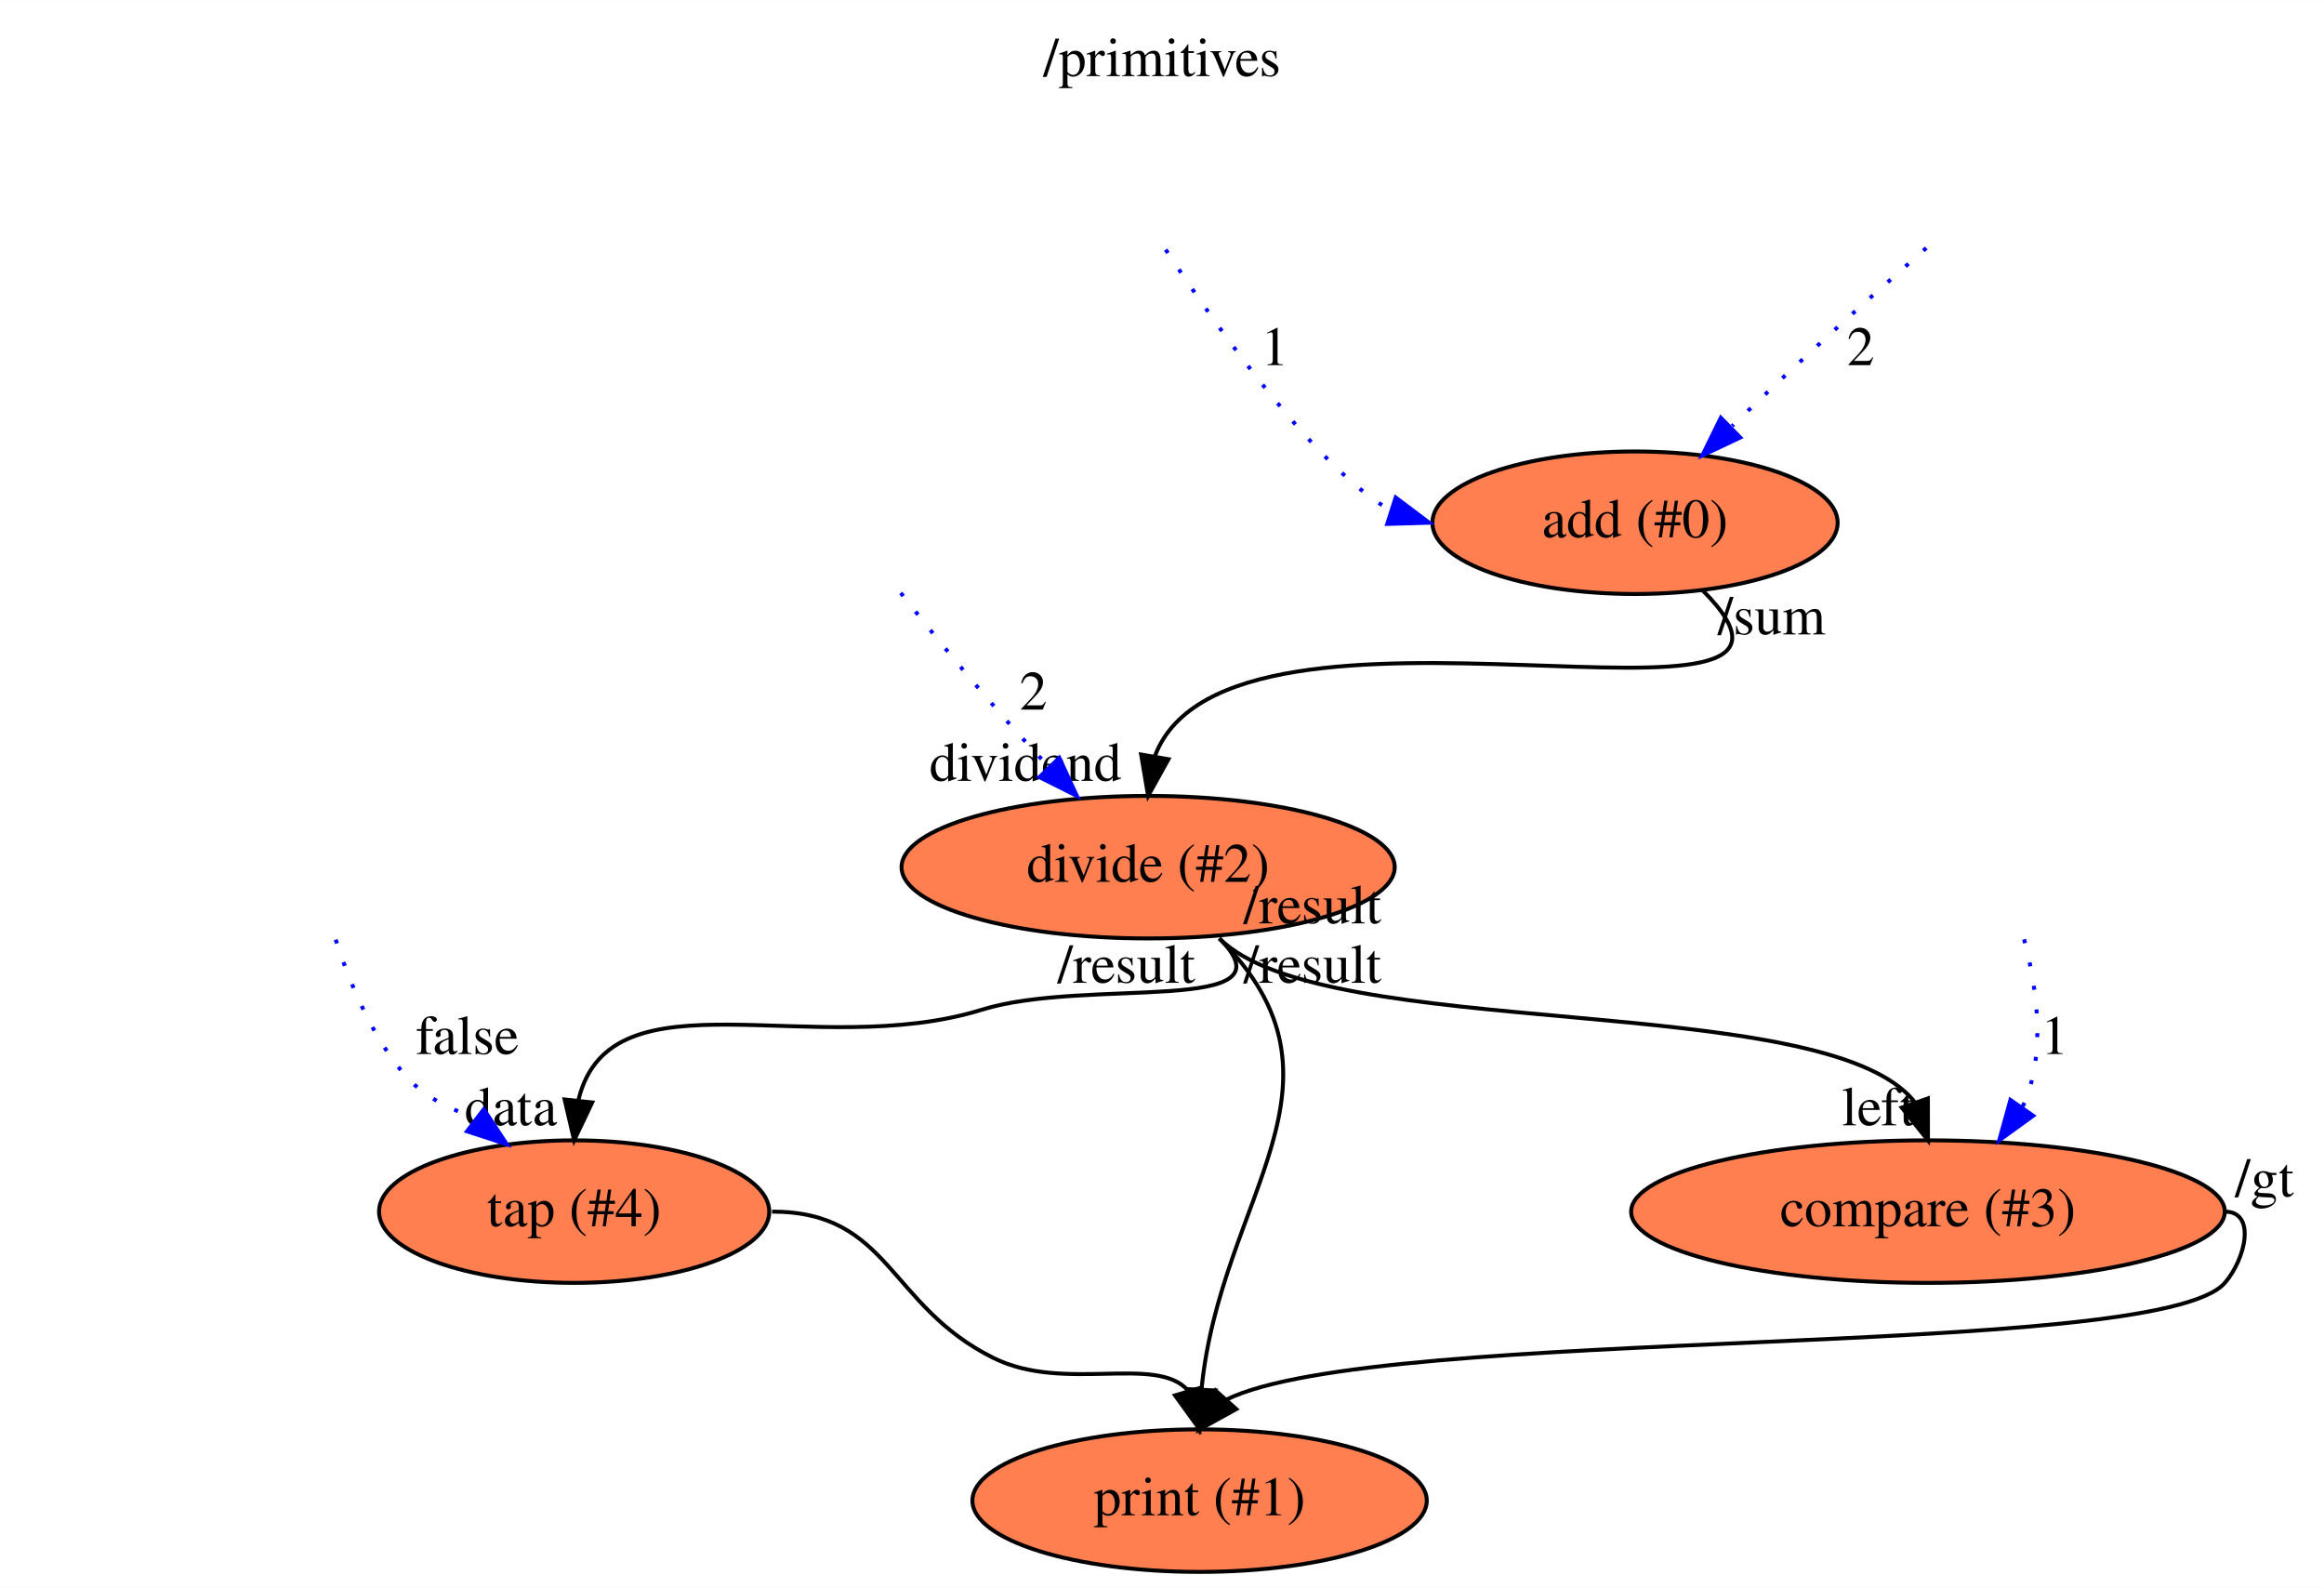
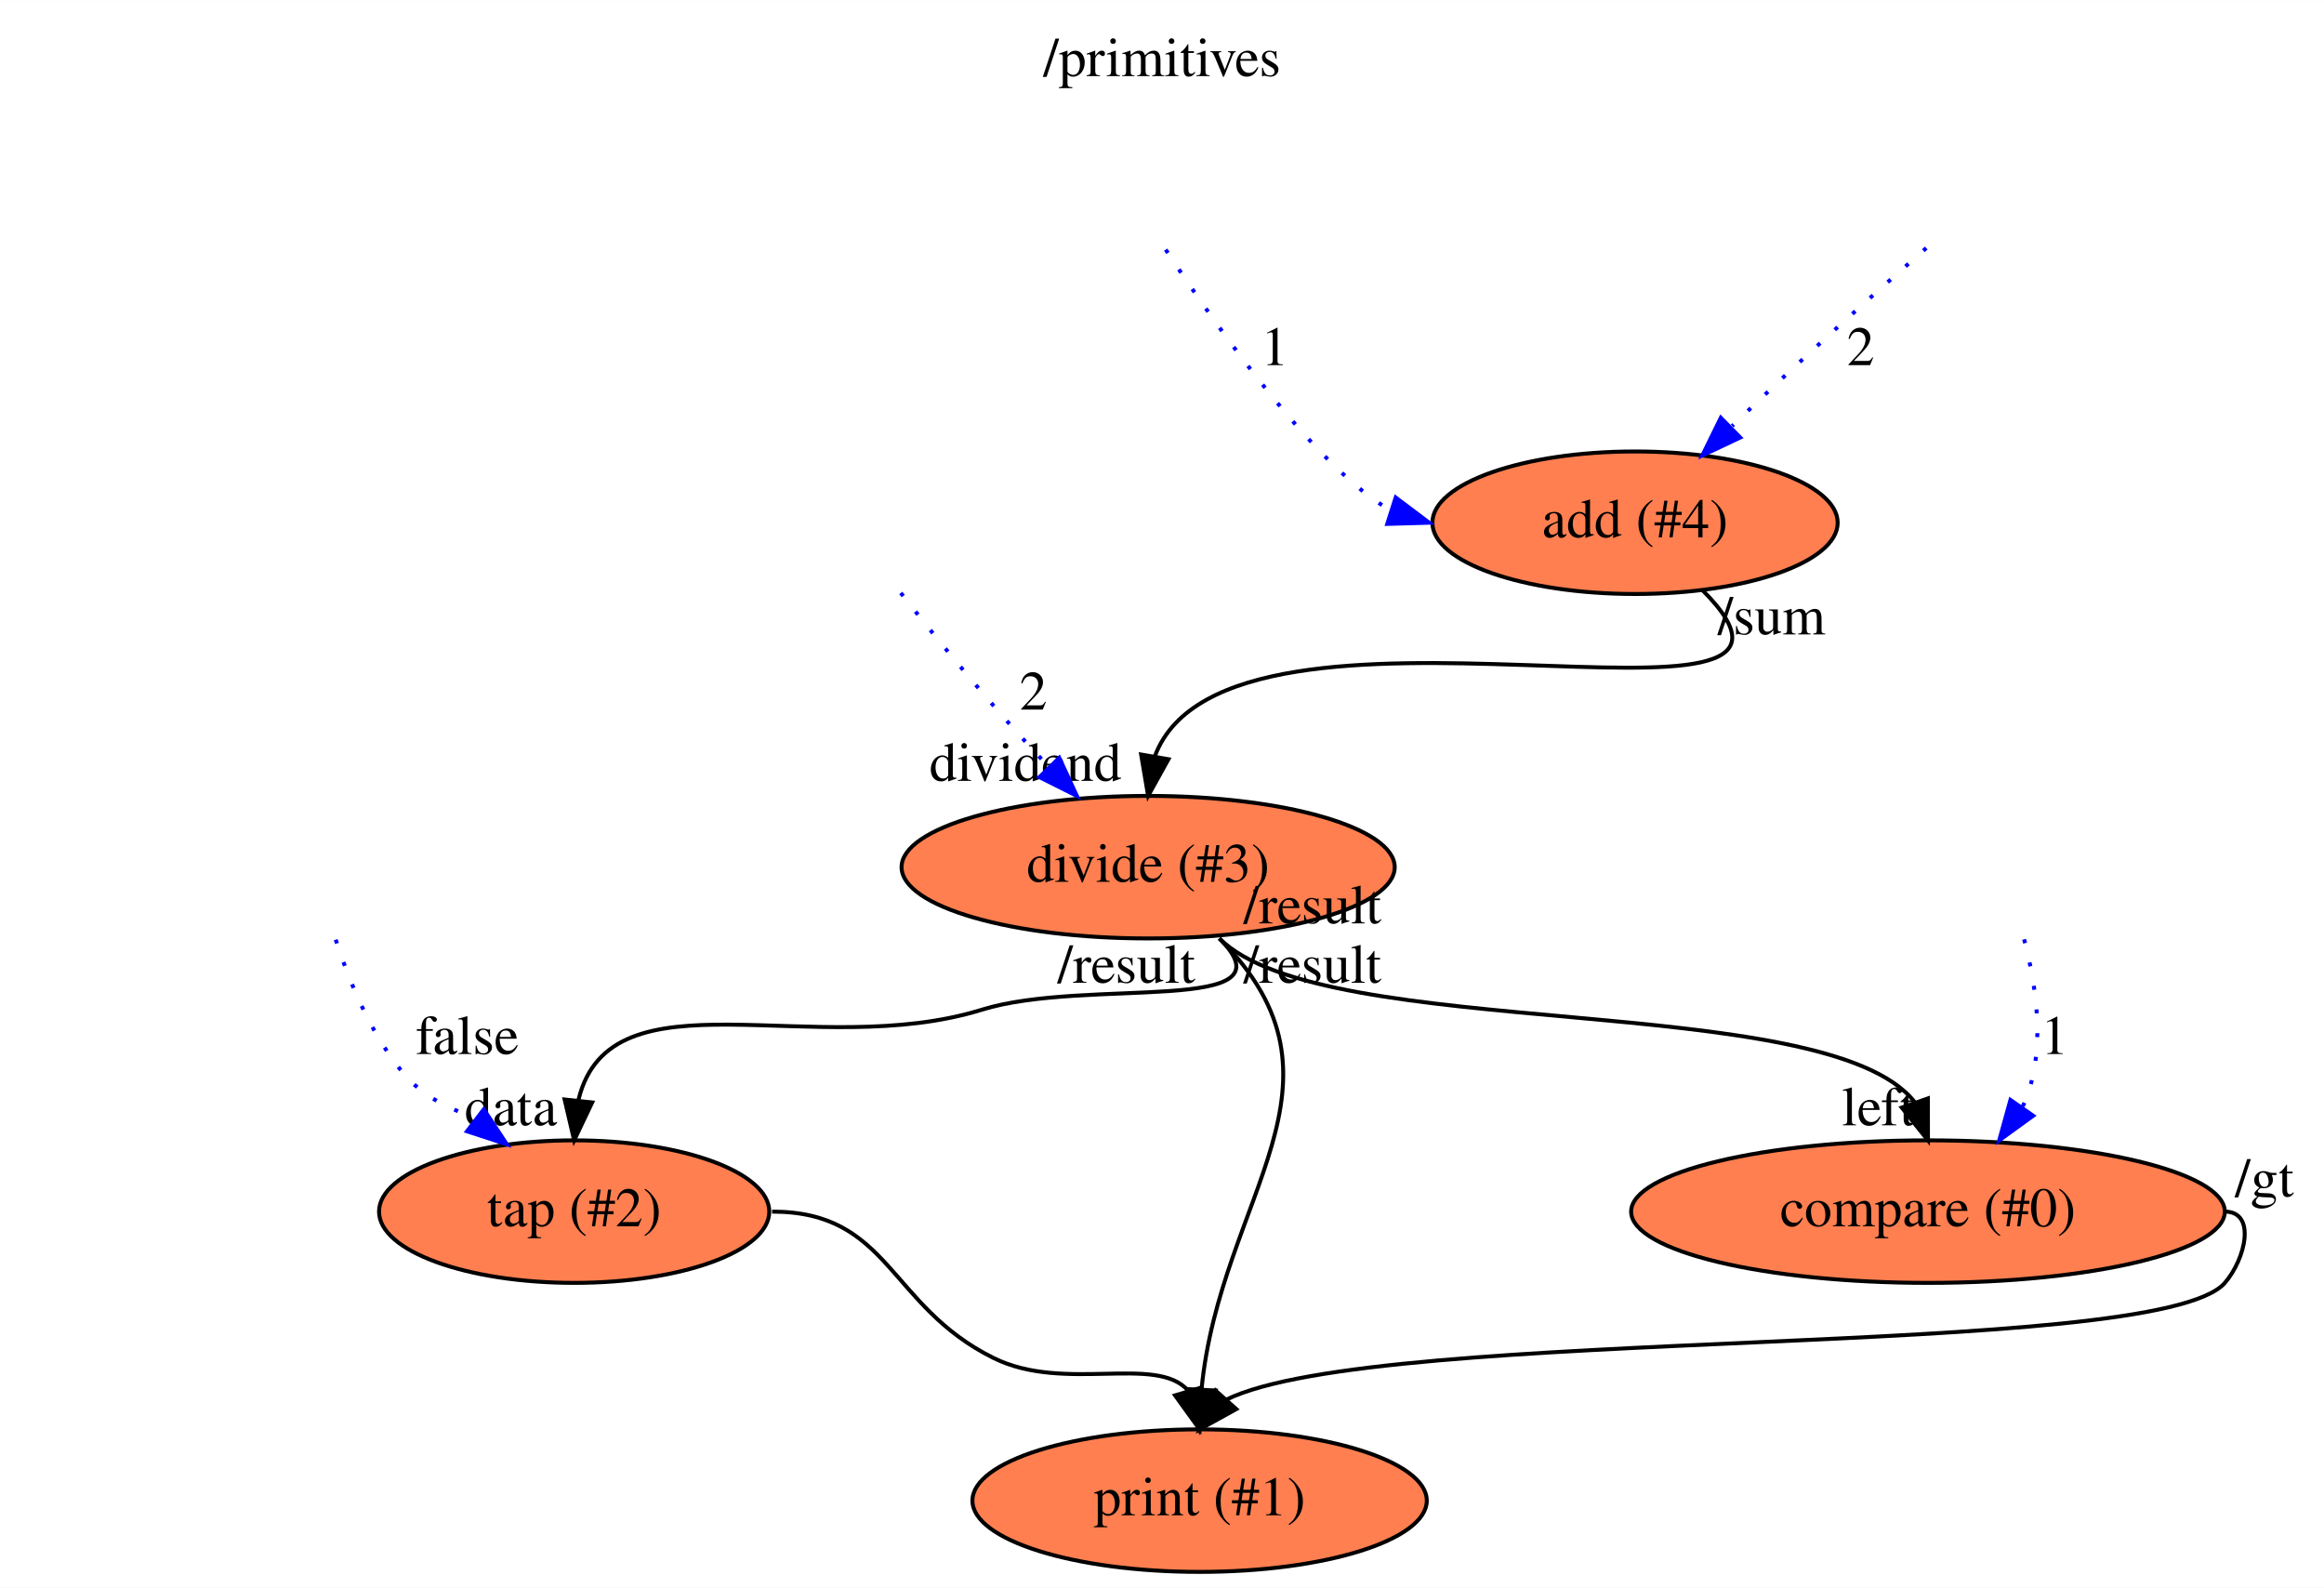
<svg xmlns="http://www.w3.org/2000/svg" xmlns:xlink="http://www.w3.org/1999/xlink" width="587pt" height="401pt" viewBox="0.00 0.00 587.09 401.00">
  <g id="graph0" class="graph" transform="scale(1 1) rotate(0) translate(4 397)">
    <polygon fill="#ffffff" stroke="transparent" points="-4,4 -4,-397 583.087,-397 583.087,4 -4,4" />
    <text text-anchor="middle" x="289.543" y="-377.8" font-family="Times,serif" font-size="14.00" fill="#000000">/primitives</text>
    <g id="node1" class="node">
      <g id="a_node1">
-         <a xlink:href="file:///home/travis/build/andrewdavidmackenzie/flow/flowstdlib/math/add/add.html" xlink:title="add (#0)">
+         <a xlink:href="file:///home/travis/build/andrewdavidmackenzie/flow/flowstdlib/math/add/add.html" xlink:title="add (#4)">
          <ellipse fill="#ff7f50" stroke="#000000" cx="409.043" cy="-265" rx="51.191" ry="18" />
-           <text text-anchor="middle" x="409.043" y="-261.3" font-family="Times,serif" font-size="14.00" fill="#000000">add (#0)</text>
+           <text text-anchor="middle" x="409.043" y="-261.3" font-family="Times,serif" font-size="14.00" fill="#000000">add (#4)</text>
        </a>
      </g>
    </g>
    <g id="node4" class="node">
      <g id="a_node4">
-         <a xlink:href="file:///home/travis/build/andrewdavidmackenzie/flow/flowstdlib/math/divide/divide.html" xlink:title="divide (#2)">
+         <a xlink:href="file:///home/travis/build/andrewdavidmackenzie/flow/flowstdlib/math/divide/divide.html" xlink:title="divide (#3)">
          <ellipse fill="#ff7f50" stroke="#000000" cx="286.043" cy="-178" rx="62.289" ry="18" />
-           <text text-anchor="middle" x="286.043" y="-174.3" font-family="Times,serif" font-size="14.00" fill="#000000">divide (#2)</text>
+           <text text-anchor="middle" x="286.043" y="-174.3" font-family="Times,serif" font-size="14.00" fill="#000000">divide (#3)</text>
        </a>
      </g>
    </g>
    <g id="edge3" class="edge">
      <path fill="none" stroke="#000000" d="M426.043,-248C470.32,-203.724 306.469,-255.778 287.766,-206.093" />
      <polygon fill="#000000" stroke="#000000" points="291.176,-205.268 286.043,-196 284.276,-206.446 291.176,-205.268" />
      <text text-anchor="middle" x="255.043" y="-199.8" font-family="Times,serif" font-size="14.00" fill="#000000">dividend</text>
      <text text-anchor="middle" x="443.543" y="-236.8" font-family="Times,serif" font-size="14.00" fill="#000000">/sum</text>
    </g>
    <g id="edge1" class="edge">
      <path fill="none" stroke="#0000ff" stroke-dasharray="1,5" d="M482.616,-334.379C468.909,-322.361 450.361,-305.727 433.597,-289.441" />
      <polygon fill="#0000ff" stroke="#0000ff" points="435.624,-286.524 426.043,-282 430.711,-291.511 435.624,-286.524" />
      <text text-anchor="middle" x="466.043" y="-304.8" font-family="Times,serif" font-size="14.00" fill="#000000">2</text>
    </g>
    <g id="edge2" class="edge">
      <path fill="none" stroke="#0000ff" stroke-dasharray="1,5" d="M290.478,-333.974C304.601,-312.572 329.004,-278.469 347.333,-268.094" />
      <polygon fill="#0000ff" stroke="#0000ff" points="348.578,-271.371 357.043,-265 346.453,-264.701 348.578,-271.371" />
      <text text-anchor="middle" x="318.043" y="-304.8" font-family="Times,serif" font-size="14.00" fill="#000000">1</text>
    </g>
    <g id="node6" class="node">
      <g id="a_node6">
        <a xlink:href="file:///home/travis/build/andrewdavidmackenzie/flow/flowr/src/lib/flowruntime/stdio/stdout.html" xlink:title="print (#1)">
          <ellipse fill="#ff7f50" stroke="#000000" cx="299.043" cy="-18" rx="57.391" ry="18" />
          <text text-anchor="middle" x="299.043" y="-14.3" font-family="Times,serif" font-size="14.00" fill="#000000">print (#1)</text>
        </a>
      </g>
    </g>
    <g id="edge5" class="edge">
      <path fill="none" stroke="#000000" d="M304.043,-160C340.607,-123.436 304.219,-94.922 299.528,-46.053" />
      <polygon fill="#000000" stroke="#000000" points="303.021,-45.82 299.043,-36 296.029,-46.157 303.021,-45.82" />
      <text text-anchor="middle" x="280.543" y="-148.8" font-family="Times,serif" font-size="14.00" fill="#000000">/result</text>
    </g>
    <g id="node7" class="node">
      <g id="a_node7">
-         <a xlink:href="file:///home/travis/build/andrewdavidmackenzie/flow/flowstdlib/control/tap/tap.html" xlink:title="tap (#4)">
+         <a xlink:href="file:///home/travis/build/andrewdavidmackenzie/flow/flowstdlib/control/tap/tap.html" xlink:title="tap (#2)">
          <ellipse fill="#ff7f50" stroke="#000000" cx="141.043" cy="-91" rx="49.291" ry="18" />
-           <text text-anchor="middle" x="141.043" y="-87.3" font-family="Times,serif" font-size="14.00" fill="#000000">tap (#4)</text>
+           <text text-anchor="middle" x="141.043" y="-87.3" font-family="Times,serif" font-size="14.00" fill="#000000">tap (#2)</text>
        </a>
      </g>
    </g>
    <g id="edge6" class="edge">
      <path fill="none" stroke="#000000" d="M304.043,-160C323.73,-140.314 270.634,-150.248 244.043,-142 201.897,-128.928 150.334,-152.554 142.158,-119.334" />
      <polygon fill="#000000" stroke="#000000" points="145.596,-118.567 141.043,-109 138.636,-119.318 145.596,-118.567" />
      <text text-anchor="middle" x="125.043" y="-112.8" font-family="Times,serif" font-size="14.00" fill="#000000">data</text>
      <text text-anchor="middle" x="327.543" y="-148.8" font-family="Times,serif" font-size="14.00" fill="#000000">/result</text>
    </g>
    <g id="node8" class="node">
      <g id="a_node8">
-         <a xlink:href="file:///home/travis/build/andrewdavidmackenzie/flow/flowstdlib/math/compare/compare.html" xlink:title="compare (#3)">
+         <a xlink:href="file:///home/travis/build/andrewdavidmackenzie/flow/flowstdlib/math/compare/compare.html" xlink:title="compare (#0)">
          <ellipse fill="#ff7f50" stroke="#000000" cx="483.043" cy="-91" rx="74.987" ry="18" />
-           <text text-anchor="middle" x="483.043" y="-87.3" font-family="Times,serif" font-size="14.00" fill="#000000">compare (#3)</text>
+           <text text-anchor="middle" x="483.043" y="-87.3" font-family="Times,serif" font-size="14.00" fill="#000000">compare (#0)</text>
        </a>
      </g>
    </g>
    <g id="edge7" class="edge">
      <path fill="none" stroke="#000000" d="M304.043,-160C330.662,-133.381 457.107,-147.232 479.613,-118.751" />
      <polygon fill="#000000" stroke="#000000" points="483.026,-119.595 483.043,-109 476.423,-117.272 483.026,-119.595" />
      <text text-anchor="middle" x="470.543" y="-112.8" font-family="Times,serif" font-size="14.00" fill="#000000">left</text>
      <text text-anchor="middle" x="327.543" y="-163.8" font-family="Times,serif" font-size="14.00" fill="#000000">/result</text>
    </g>
    <g id="edge4" class="edge">
      <path fill="none" stroke="#0000ff" stroke-dasharray="1,5" d="M223.557,-247.264C233.165,-235.015 246.793,-218.329 260.74,-203.532" />
      <polygon fill="#0000ff" stroke="#0000ff" points="263.595,-205.616 268.043,-196 258.569,-200.743 263.595,-205.616" />
      <text text-anchor="middle" x="257.043" y="-217.8" font-family="Times,serif" font-size="14.00" fill="#000000">2</text>
    </g>
    <g id="edge9" class="edge">
      <path fill="none" stroke="#000000" d="M191.043,-91C220.874,-91 220.294,-67.205 247.043,-54 264.861,-45.204 288.053,-54.964 296.124,-45.815" />
      <polygon fill="#000000" stroke="#000000" points="299.547,-46.583 299.043,-36 292.837,-44.587 299.547,-46.583" />
    </g>
    <g id="edge11" class="edge">
      <path fill="none" stroke="#000000" d="M558.043,-91C566.043,-91 563.285,-79.044 558.043,-73 540.894,-53.227 344.655,-62.632 305.73,-43.482" />
      <polygon fill="#000000" stroke="#000000" points="308.317,-41.124 299.043,-36 303.097,-45.788 308.317,-41.124" />
      <text text-anchor="middle" x="568.043" y="-94.8" font-family="Times,serif" font-size="14.00" fill="#000000">/gt</text>
    </g>
    <g id="edge8" class="edge">
      <path fill="none" stroke="#0000ff" stroke-dasharray="1,5" d="M80.805,-159.682C84.143,-149.326 89.393,-136.576 97.043,-127 103.626,-118.76 109.334,-117.91 115.877,-114.231" />
      <polygon fill="#0000ff" stroke="#0000ff" points="118.216,-116.848 124.043,-108 113.97,-111.283 118.216,-116.848" />
      <text text-anchor="middle" x="114.043" y="-130.8" font-family="Times,serif" font-size="14.00" fill="#000000">false</text>
    </g>
    <g id="edge10" class="edge">
      <path fill="none" stroke="#0000ff" stroke-dasharray="1,5" d="M507.337,-159.773C510.664,-147.141 512.953,-130.354 506.968,-117.525" />
      <polygon fill="#0000ff" stroke="#0000ff" points="509.624,-115.215 501.043,-109 503.876,-119.209 509.624,-115.215" />
      <text text-anchor="middle" x="515.043" y="-130.8" font-family="Times,serif" font-size="14.00" fill="#000000">1</text>
    </g>
  </g>
</svg>
